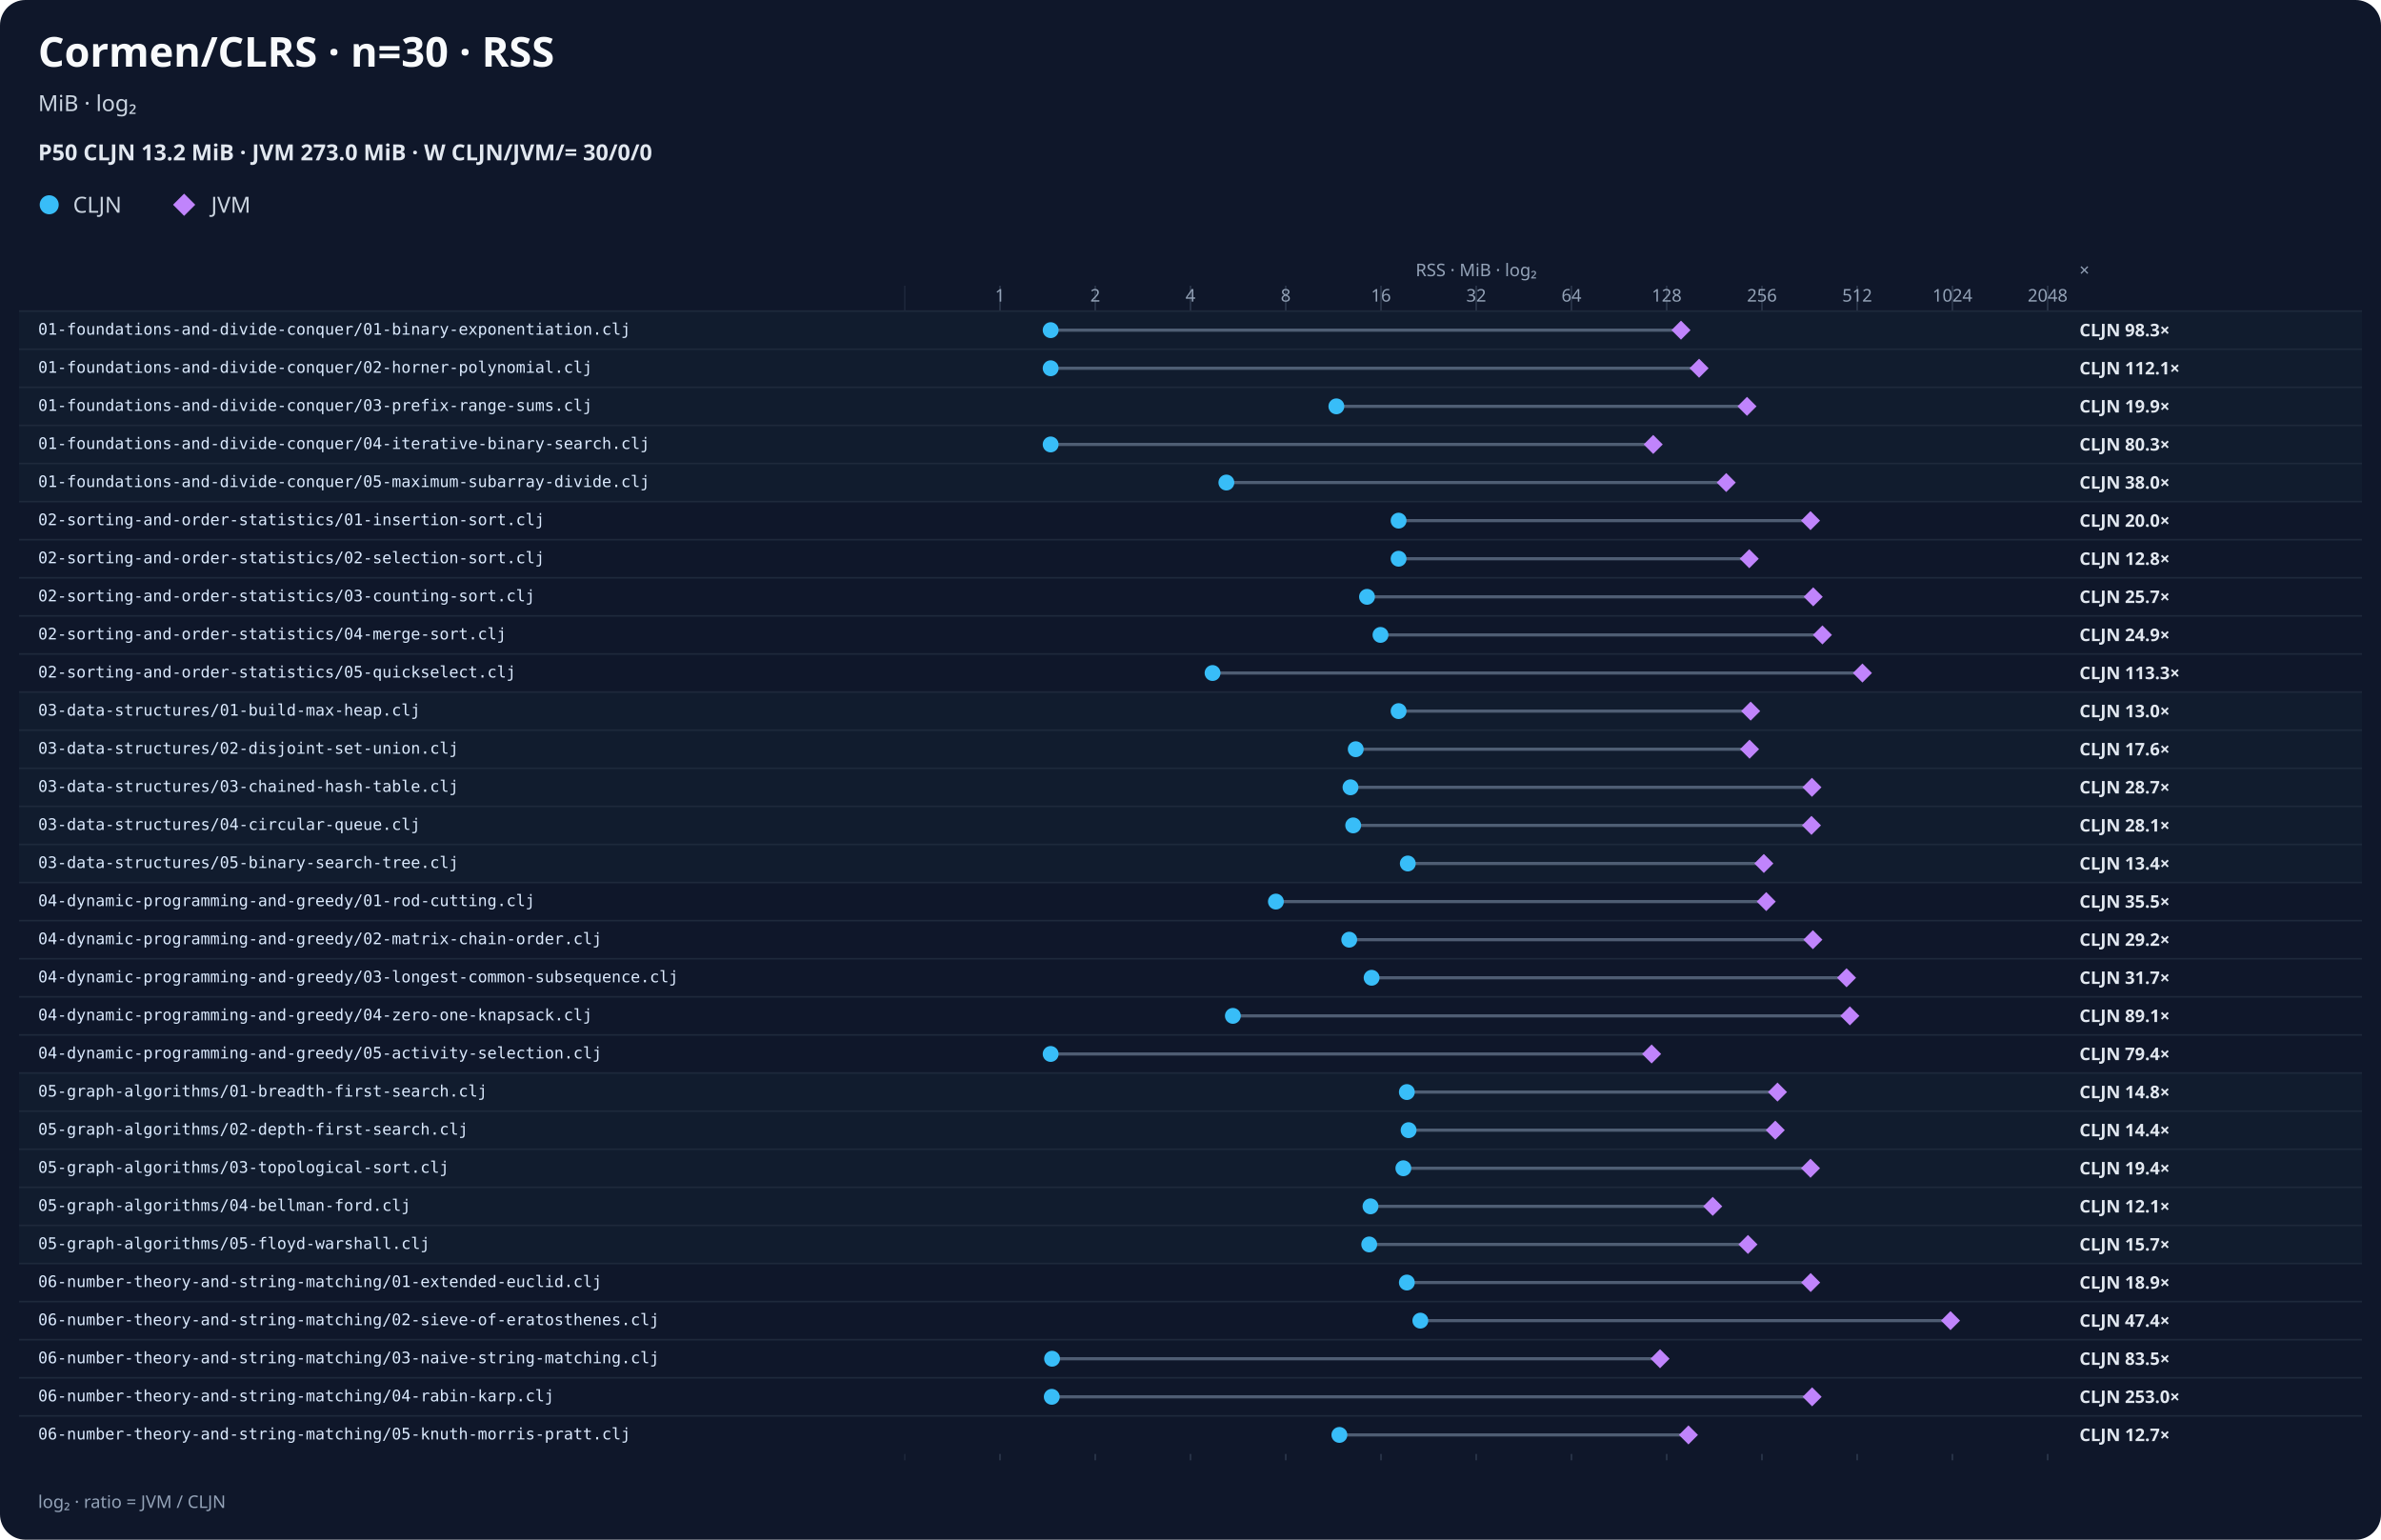
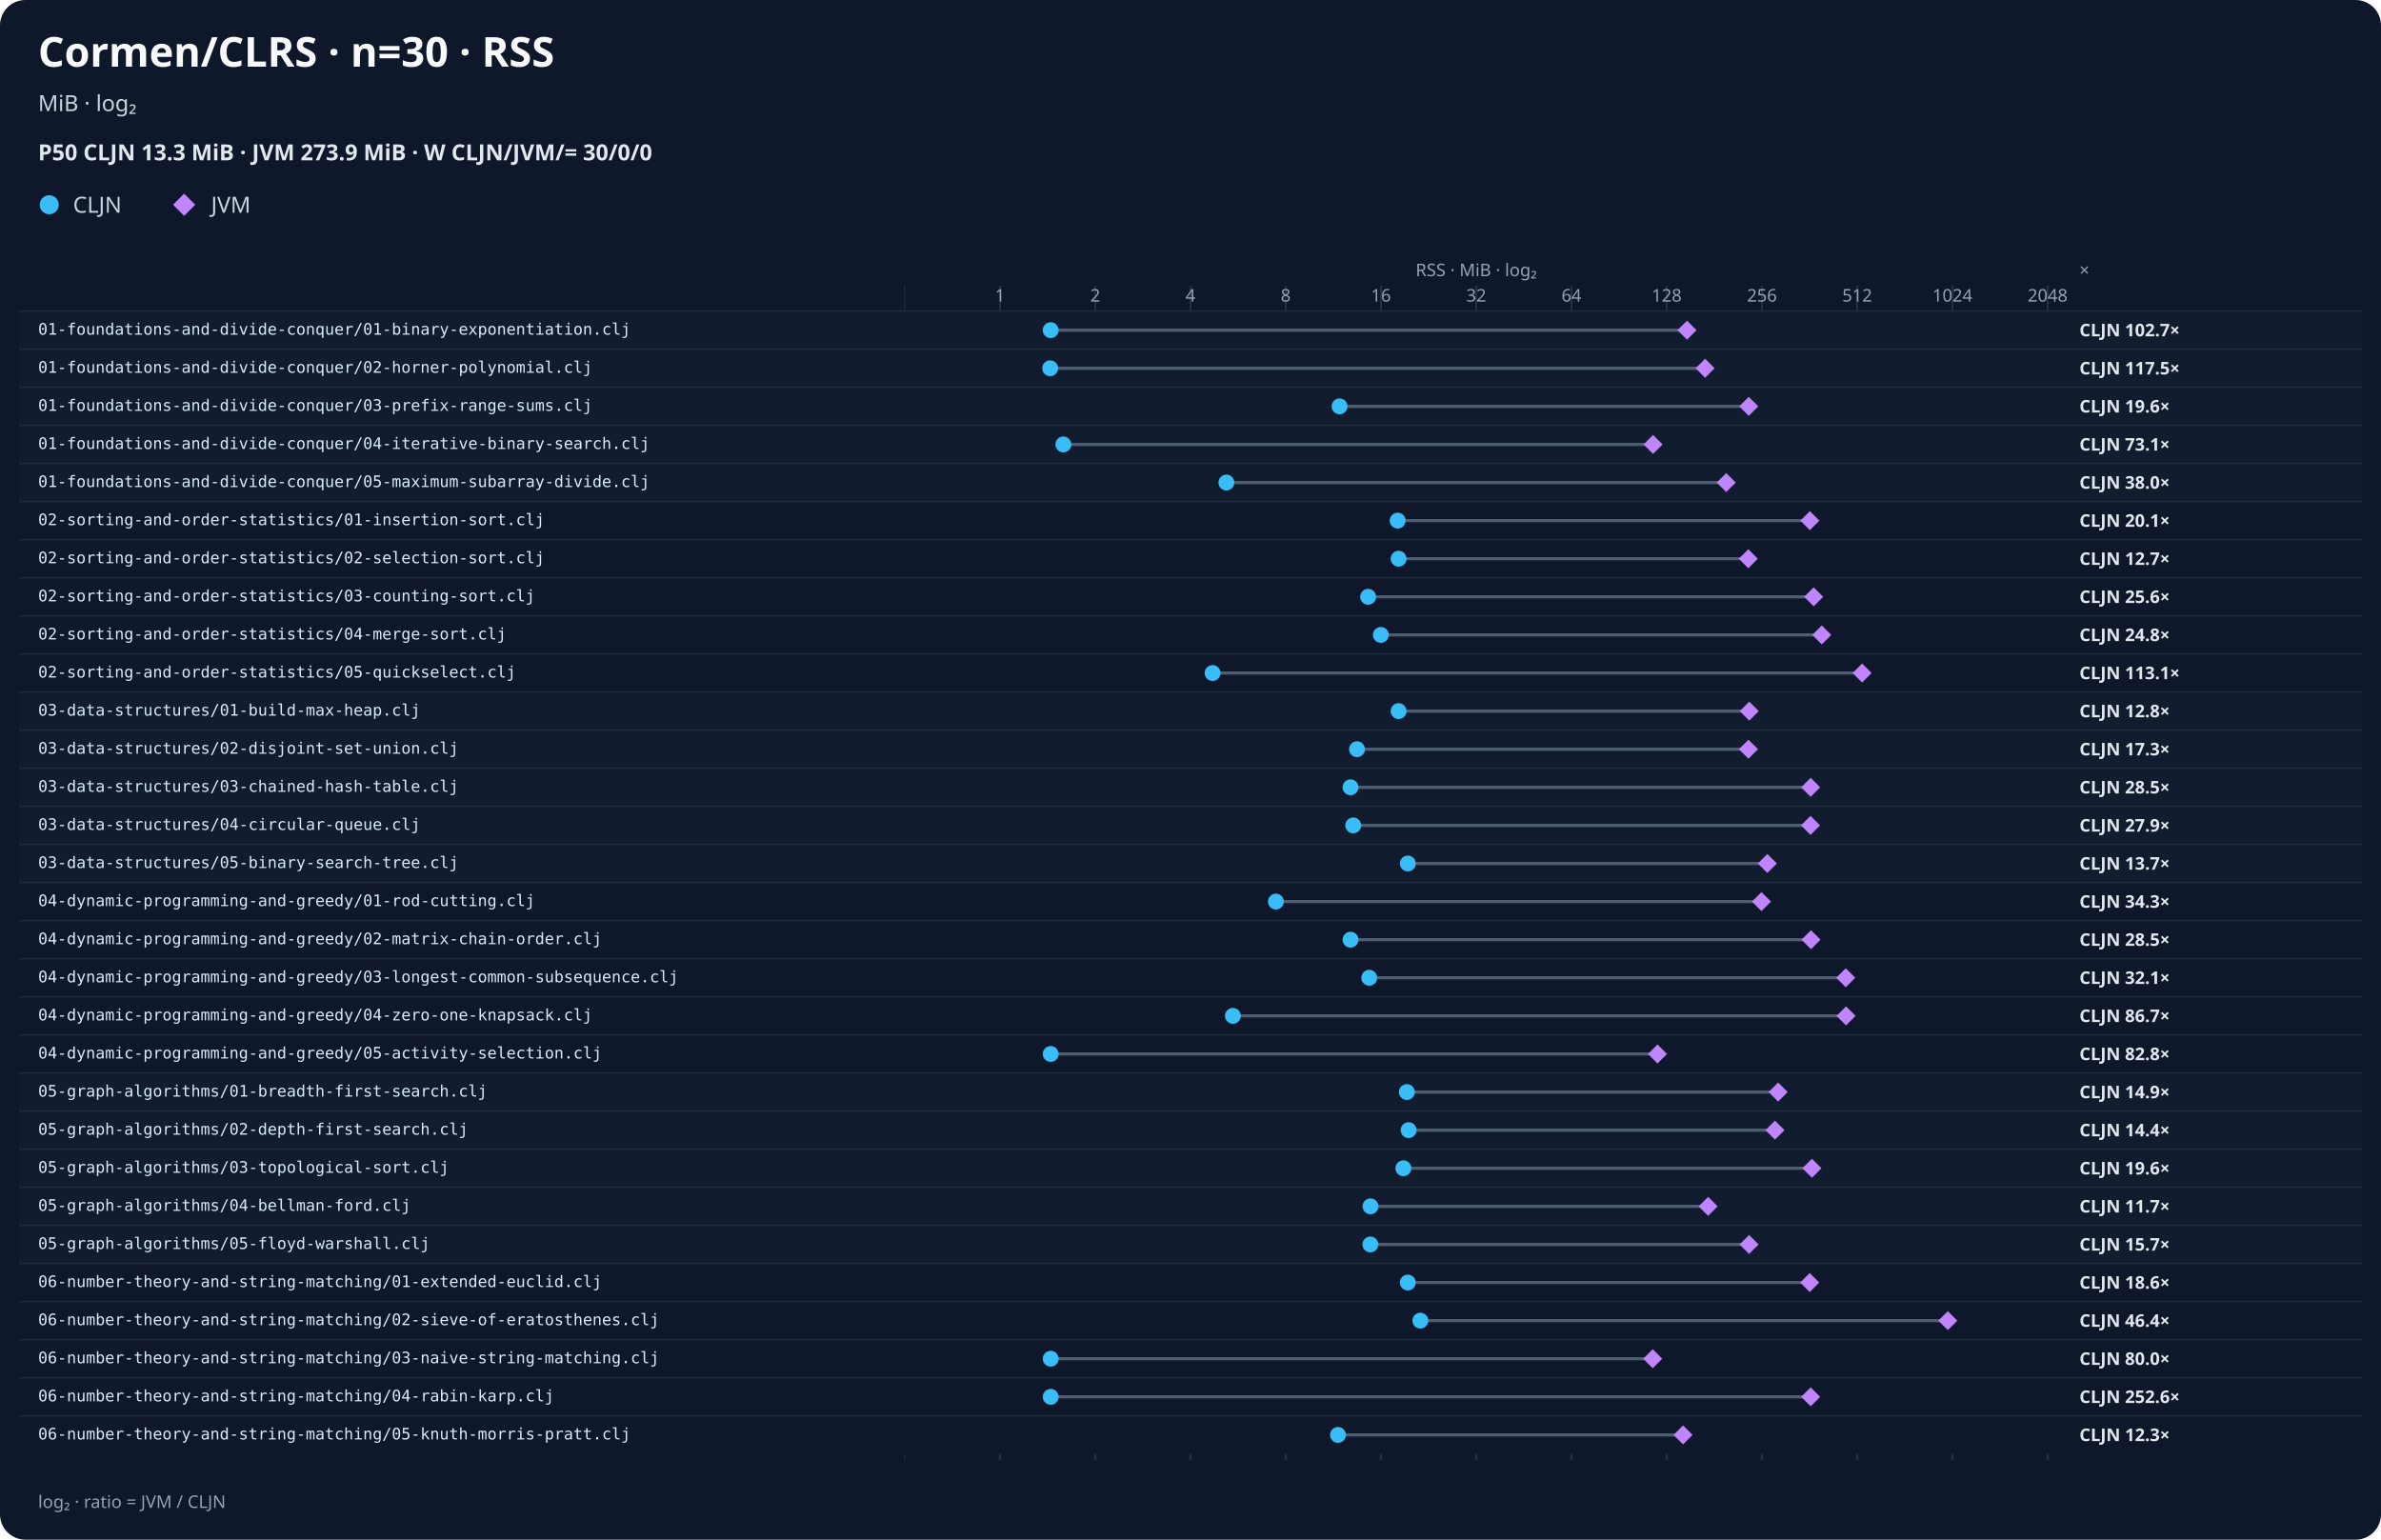
<svg xmlns="http://www.w3.org/2000/svg" width="1500" height="970" viewBox="0 0 1500 970" role="img" aria-labelledby="chart-title chart-desc">
  <style>
.title { fill: #f8fafc; font: 700 26px system-ui, sans-serif; }
.subtitle { fill: #cbd5e1; font: 14px system-ui, sans-serif; }
.summary { fill: #e2e8f0; font: 600 14px system-ui, sans-serif; }
.label { fill: #dbeafe; font: 10px ui-monospace, SFMono-Regular, Consolas, monospace; }
.value { fill: #e2e8f0; font: 600 11px system-ui, sans-serif; }
.axis { fill: #94a3b8; font: 11px system-ui, sans-serif; }
.footer { fill: #94a3b8; font: 11px system-ui, sans-serif; }
</style>
  <rect width="1500" height="970" rx="16" fill="#0f172a" />
  <text x="24" y="42" class="title">Cormen/CLRS · n=30 · RSS</text>
  <text x="24" y="70" class="subtitle">MiB · log₂</text>
-   <text x="24" y="101" class="summary">P50 CLJN 13.2 MiB · JVM 273.0 MiB · W CLJN/JVM/= 30/0/0</text>
+   <text x="24" y="101" class="summary">P50 CLJN 13.3 MiB · JVM 273.9 MiB · W CLJN/JVM/= 30/0/0</text>
  <circle cx="31" cy="129" r="6" fill="#38bdf8" />
  <text x="46" y="134" class="subtitle">CLJN</text>
  <path d="M 116 122 L 123 129 L 116 136 L 109 129 Z" fill="#c084fc" />
  <text x="133" y="134" class="subtitle">JVM</text>
  <text x="930" y="174" class="axis" text-anchor="middle">RSS · MiB · log₂</text>
  <text x="1310" y="174" class="axis">×</text>
  <line x1="570.0" y1="180" x2="570.0" y2="920" stroke="#334155" opacity="0.35" />
  <line x1="630.0" y1="180" x2="630.0" y2="920" stroke="#334155" opacity="0.75" />
  <text x="630.0" y="190" class="axis" text-anchor="middle">1</text>
  <line x1="690.0" y1="180" x2="690.0" y2="920" stroke="#334155" opacity="0.75" />
  <text x="690.0" y="190" class="axis" text-anchor="middle">2</text>
  <line x1="750.0" y1="180" x2="750.0" y2="920" stroke="#334155" opacity="0.75" />
  <text x="750.0" y="190" class="axis" text-anchor="middle">4</text>
  <line x1="810.0" y1="180" x2="810.0" y2="920" stroke="#334155" opacity="0.75" />
  <text x="810.0" y="190" class="axis" text-anchor="middle">8</text>
  <line x1="870.0" y1="180" x2="870.0" y2="920" stroke="#334155" opacity="0.75" />
  <text x="870.0" y="190" class="axis" text-anchor="middle">16</text>
  <line x1="930.0" y1="180" x2="930.0" y2="920" stroke="#334155" opacity="0.75" />
  <text x="930.0" y="190" class="axis" text-anchor="middle">32</text>
  <line x1="990.0" y1="180" x2="990.0" y2="920" stroke="#334155" opacity="0.75" />
  <text x="990.0" y="190" class="axis" text-anchor="middle">64</text>
  <line x1="1050.0" y1="180" x2="1050.0" y2="920" stroke="#334155" opacity="0.75" />
  <text x="1050.0" y="190" class="axis" text-anchor="middle">128</text>
  <line x1="1110.0" y1="180" x2="1110.0" y2="920" stroke="#334155" opacity="0.75" />
  <text x="1110.0" y="190" class="axis" text-anchor="middle">256</text>
  <line x1="1170.0" y1="180" x2="1170.0" y2="920" stroke="#334155" opacity="0.75" />
  <text x="1170.0" y="190" class="axis" text-anchor="middle">512</text>
  <line x1="1230.0" y1="180" x2="1230.0" y2="920" stroke="#334155" opacity="0.75" />
  <text x="1230.0" y="190" class="axis" text-anchor="middle">1024</text>
  <line x1="1290.0" y1="180" x2="1290.0" y2="920" stroke="#334155" opacity="0.75" />
  <text x="1290.0" y="190" class="axis" text-anchor="middle">2048</text>
  <rect x="12" y="196" width="1476" height="24" fill="#111c2e" />
  <line x1="12" y1="196" x2="1488" y2="196" stroke="#1e293b" />
  <text x="24" y="208.0" class="label" dominant-baseline="middle">01-foundations-and-divide-conquer/01-binary-exponentiation.clj</text>
-   <line x1="661.9" y1="208.0" x2="1059.0" y2="208.0" stroke="#64748b" stroke-width="2" opacity="0.75" />
+   <line x1="661.9" y1="208.0" x2="1062.8" y2="208.0" stroke="#64748b" stroke-width="2" opacity="0.75" />
  <circle cx="661.9" cy="208.0" r="5" fill="#38bdf8" />
-   <path d="M 1059.0 202.0 L 1065.0 208.0 L 1059.0 214.0 L 1053.0 208.0 Z" fill="#c084fc" />
-   <text x="1310" y="208.0" class="value" dominant-baseline="middle">CLJN 98.3×</text>
+   <path d="M 1062.8 202.0 L 1068.8 208.0 L 1062.8 214.0 L 1056.8 208.0 Z" fill="#c084fc" />
+   <text x="1310" y="208.0" class="value" dominant-baseline="middle">CLJN 102.7×</text>
  <rect x="12" y="220" width="1476" height="24" fill="#111c2e" />
  <line x1="12" y1="220" x2="1488" y2="220" stroke="#1e293b" />
  <text x="24" y="232.0" class="label" dominant-baseline="middle">01-foundations-and-divide-conquer/02-horner-polynomial.clj</text>
-   <line x1="661.9" y1="232.0" x2="1070.4" y2="232.0" stroke="#64748b" stroke-width="2" opacity="0.75" />
-   <circle cx="661.9" cy="232.0" r="5" fill="#38bdf8" />
-   <path d="M 1070.4 226.0 L 1076.4 232.0 L 1070.4 238.0 L 1064.4 232.0 Z" fill="#c084fc" />
-   <text x="1310" y="232.0" class="value" dominant-baseline="middle">CLJN 112.1×</text>
+   <line x1="661.6" y1="232.0" x2="1074.2" y2="232.0" stroke="#64748b" stroke-width="2" opacity="0.75" />
+   <circle cx="661.6" cy="232.0" r="5" fill="#38bdf8" />
+   <path d="M 1074.2 226.0 L 1080.2 232.0 L 1074.2 238.0 L 1068.2 232.0 Z" fill="#c084fc" />
+   <text x="1310" y="232.0" class="value" dominant-baseline="middle">CLJN 117.5×</text>
  <rect x="12" y="244" width="1476" height="24" fill="#111c2e" />
  <line x1="12" y1="244" x2="1488" y2="244" stroke="#1e293b" />
  <text x="24" y="256.0" class="label" dominant-baseline="middle">01-foundations-and-divide-conquer/03-prefix-range-sums.clj</text>
-   <line x1="841.9" y1="256.0" x2="1100.6" y2="256.0" stroke="#64748b" stroke-width="2" opacity="0.75" />
-   <circle cx="841.9" cy="256.0" r="5" fill="#38bdf8" />
-   <path d="M 1100.6 250.0 L 1106.6 256.0 L 1100.6 262.0 L 1094.6 256.0 Z" fill="#c084fc" />
-   <text x="1310" y="256.0" class="value" dominant-baseline="middle">CLJN 19.9×</text>
+   <line x1="843.9" y1="256.0" x2="1101.7" y2="256.0" stroke="#64748b" stroke-width="2" opacity="0.75" />
+   <circle cx="843.9" cy="256.0" r="5" fill="#38bdf8" />
+   <path d="M 1101.7 250.0 L 1107.7 256.0 L 1101.7 262.0 L 1095.7 256.0 Z" fill="#c084fc" />
+   <text x="1310" y="256.0" class="value" dominant-baseline="middle">CLJN 19.6×</text>
  <rect x="12" y="268" width="1476" height="24" fill="#111c2e" />
  <line x1="12" y1="268" x2="1488" y2="268" stroke="#1e293b" />
  <text x="24" y="280.0" class="label" dominant-baseline="middle">01-foundations-and-divide-conquer/04-iterative-binary-search.clj</text>
-   <line x1="661.9" y1="280.0" x2="1041.5" y2="280.0" stroke="#64748b" stroke-width="2" opacity="0.75" />
-   <circle cx="661.9" cy="280.0" r="5" fill="#38bdf8" />
-   <path d="M 1041.5 274.0 L 1047.5 280.0 L 1041.5 286.0 L 1035.5 280.0 Z" fill="#c084fc" />
-   <text x="1310" y="280.0" class="value" dominant-baseline="middle">CLJN 80.3×</text>
+   <line x1="669.9" y1="280.0" x2="1041.4" y2="280.0" stroke="#64748b" stroke-width="2" opacity="0.75" />
+   <circle cx="669.9" cy="280.0" r="5" fill="#38bdf8" />
+   <path d="M 1041.4 274.0 L 1047.4 280.0 L 1041.4 286.0 L 1035.4 280.0 Z" fill="#c084fc" />
+   <text x="1310" y="280.0" class="value" dominant-baseline="middle">CLJN 73.1×</text>
  <rect x="12" y="292" width="1476" height="24" fill="#111c2e" />
  <line x1="12" y1="292" x2="1488" y2="292" stroke="#1e293b" />
  <text x="24" y="304.0" class="label" dominant-baseline="middle">01-foundations-and-divide-conquer/05-maximum-subarray-divide.clj</text>
  <line x1="772.6" y1="304.0" x2="1087.5" y2="304.0" stroke="#64748b" stroke-width="2" opacity="0.75" />
  <circle cx="772.6" cy="304.0" r="5" fill="#38bdf8" />
  <path d="M 1087.5 298.0 L 1093.5 304.0 L 1087.5 310.0 L 1081.5 304.0 Z" fill="#c084fc" />
  <text x="1310" y="304.0" class="value" dominant-baseline="middle">CLJN 38.0×</text>
  <rect x="12" y="316" width="1476" height="24" fill="#0f172a" />
  <line x1="12" y1="316" x2="1488" y2="316" stroke="#1e293b" />
  <text x="24" y="328.0" class="label" dominant-baseline="middle">02-sorting-and-order-statistics/01-insertion-sort.clj</text>
-   <line x1="881.1" y1="328.0" x2="1140.6" y2="328.0" stroke="#64748b" stroke-width="2" opacity="0.75" />
-   <circle cx="881.1" cy="328.0" r="5" fill="#38bdf8" />
-   <path d="M 1140.6 322.0 L 1146.6 328.0 L 1140.6 334.0 L 1134.6 328.0 Z" fill="#c084fc" />
-   <text x="1310" y="328.0" class="value" dominant-baseline="middle">CLJN 20.0×</text>
+   <line x1="880.5" y1="328.0" x2="1140.2" y2="328.0" stroke="#64748b" stroke-width="2" opacity="0.75" />
+   <circle cx="880.5" cy="328.0" r="5" fill="#38bdf8" />
+   <path d="M 1140.2 322.0 L 1146.2 328.0 L 1140.2 334.0 L 1134.2 328.0 Z" fill="#c084fc" />
+   <text x="1310" y="328.0" class="value" dominant-baseline="middle">CLJN 20.1×</text>
  <rect x="12" y="340" width="1476" height="24" fill="#0f172a" />
  <line x1="12" y1="340" x2="1488" y2="340" stroke="#1e293b" />
  <text x="24" y="352.0" class="label" dominant-baseline="middle">02-sorting-and-order-statistics/02-selection-sort.clj</text>
-   <line x1="881.1" y1="352.0" x2="1102.0" y2="352.0" stroke="#64748b" stroke-width="2" opacity="0.75" />
+   <line x1="881.1" y1="352.0" x2="1101.4" y2="352.0" stroke="#64748b" stroke-width="2" opacity="0.75" />
  <circle cx="881.1" cy="352.0" r="5" fill="#38bdf8" />
-   <path d="M 1102.0 346.0 L 1108.0 352.0 L 1102.0 358.0 L 1096.0 352.0 Z" fill="#c084fc" />
-   <text x="1310" y="352.0" class="value" dominant-baseline="middle">CLJN 12.8×</text>
+   <path d="M 1101.4 346.0 L 1107.4 352.0 L 1101.4 358.0 L 1095.4 352.0 Z" fill="#c084fc" />
+   <text x="1310" y="352.0" class="value" dominant-baseline="middle">CLJN 12.7×</text>
  <rect x="12" y="364" width="1476" height="24" fill="#0f172a" />
  <line x1="12" y1="364" x2="1488" y2="364" stroke="#1e293b" />
  <text x="24" y="376.0" class="label" dominant-baseline="middle">02-sorting-and-order-statistics/03-counting-sort.clj</text>
-   <line x1="861.2" y1="376.0" x2="1142.3" y2="376.0" stroke="#64748b" stroke-width="2" opacity="0.75" />
-   <circle cx="861.2" cy="376.0" r="5" fill="#38bdf8" />
-   <path d="M 1142.3 370.0 L 1148.3 376.0 L 1142.3 382.0 L 1136.3 376.0 Z" fill="#c084fc" />
-   <text x="1310" y="376.0" class="value" dominant-baseline="middle">CLJN 25.7×</text>
+   <line x1="861.9" y1="376.0" x2="1142.6" y2="376.0" stroke="#64748b" stroke-width="2" opacity="0.75" />
+   <circle cx="861.9" cy="376.0" r="5" fill="#38bdf8" />
+   <path d="M 1142.6 370.0 L 1148.6 376.0 L 1142.6 382.0 L 1136.6 376.0 Z" fill="#c084fc" />
+   <text x="1310" y="376.0" class="value" dominant-baseline="middle">CLJN 25.6×</text>
  <rect x="12" y="388" width="1476" height="24" fill="#0f172a" />
  <line x1="12" y1="388" x2="1488" y2="388" stroke="#1e293b" />
  <text x="24" y="400.0" class="label" dominant-baseline="middle">02-sorting-and-order-statistics/04-merge-sort.clj</text>
-   <line x1="869.7" y1="400.0" x2="1148.1" y2="400.0" stroke="#64748b" stroke-width="2" opacity="0.75" />
-   <circle cx="869.7" cy="400.0" r="5" fill="#38bdf8" />
-   <path d="M 1148.1 394.0 L 1154.1 400.0 L 1148.1 406.0 L 1142.1 400.0 Z" fill="#c084fc" />
-   <text x="1310" y="400.0" class="value" dominant-baseline="middle">CLJN 24.9×</text>
+   <line x1="869.9" y1="400.0" x2="1147.7" y2="400.0" stroke="#64748b" stroke-width="2" opacity="0.75" />
+   <circle cx="869.9" cy="400.0" r="5" fill="#38bdf8" />
+   <path d="M 1147.7 394.0 L 1153.7 400.0 L 1147.7 406.0 L 1141.7 400.0 Z" fill="#c084fc" />
+   <text x="1310" y="400.0" class="value" dominant-baseline="middle">CLJN 24.8×</text>
  <rect x="12" y="412" width="1476" height="24" fill="#0f172a" />
  <line x1="12" y1="412" x2="1488" y2="412" stroke="#1e293b" />
  <text x="24" y="424.0" class="label" dominant-baseline="middle">02-sorting-and-order-statistics/05-quickselect.clj</text>
-   <line x1="763.9" y1="424.0" x2="1173.3" y2="424.0" stroke="#64748b" stroke-width="2" opacity="0.75" />
+   <line x1="763.9" y1="424.0" x2="1173.1" y2="424.0" stroke="#64748b" stroke-width="2" opacity="0.75" />
  <circle cx="763.9" cy="424.0" r="5" fill="#38bdf8" />
-   <path d="M 1173.3 418.0 L 1179.3 424.0 L 1173.3 430.0 L 1167.3 424.0 Z" fill="#c084fc" />
-   <text x="1310" y="424.0" class="value" dominant-baseline="middle">CLJN 113.3×</text>
+   <path d="M 1173.1 418.0 L 1179.1 424.0 L 1173.1 430.0 L 1167.1 424.0 Z" fill="#c084fc" />
+   <text x="1310" y="424.0" class="value" dominant-baseline="middle">CLJN 113.1×</text>
  <rect x="12" y="436" width="1476" height="24" fill="#111c2e" />
  <line x1="12" y1="436" x2="1488" y2="436" stroke="#1e293b" />
  <text x="24" y="448.0" class="label" dominant-baseline="middle">03-data-structures/01-build-max-heap.clj</text>
-   <line x1="881.1" y1="448.0" x2="1102.9" y2="448.0" stroke="#64748b" stroke-width="2" opacity="0.75" />
+   <line x1="881.1" y1="448.0" x2="1102.0" y2="448.0" stroke="#64748b" stroke-width="2" opacity="0.75" />
  <circle cx="881.1" cy="448.0" r="5" fill="#38bdf8" />
-   <path d="M 1102.9 442.0 L 1108.9 448.0 L 1102.9 454.0 L 1096.9 448.0 Z" fill="#c084fc" />
-   <text x="1310" y="448.0" class="value" dominant-baseline="middle">CLJN 13.0×</text>
+   <path d="M 1102.0 442.0 L 1108.0 448.0 L 1102.0 454.0 L 1096.0 448.0 Z" fill="#c084fc" />
+   <text x="1310" y="448.0" class="value" dominant-baseline="middle">CLJN 12.8×</text>
  <rect x="12" y="460" width="1476" height="24" fill="#111c2e" />
  <line x1="12" y1="460" x2="1488" y2="460" stroke="#1e293b" />
  <text x="24" y="472.0" class="label" dominant-baseline="middle">03-data-structures/02-disjoint-set-union.clj</text>
-   <line x1="854.1" y1="472.0" x2="1102.2" y2="472.0" stroke="#64748b" stroke-width="2" opacity="0.75" />
-   <circle cx="854.1" cy="472.0" r="5" fill="#38bdf8" />
-   <path d="M 1102.2 466.0 L 1108.2 472.0 L 1102.2 478.0 L 1096.2 472.0 Z" fill="#c084fc" />
-   <text x="1310" y="472.0" class="value" dominant-baseline="middle">CLJN 17.6×</text>
+   <line x1="854.9" y1="472.0" x2="1101.5" y2="472.0" stroke="#64748b" stroke-width="2" opacity="0.75" />
+   <circle cx="854.9" cy="472.0" r="5" fill="#38bdf8" />
+   <path d="M 1101.5 466.0 L 1107.5 472.0 L 1101.5 478.0 L 1095.5 472.0 Z" fill="#c084fc" />
+   <text x="1310" y="472.0" class="value" dominant-baseline="middle">CLJN 17.3×</text>
  <rect x="12" y="484" width="1476" height="24" fill="#111c2e" />
  <line x1="12" y1="484" x2="1488" y2="484" stroke="#1e293b" />
  <text x="24" y="496.0" class="label" dominant-baseline="middle">03-data-structures/03-chained-hash-table.clj</text>
-   <line x1="850.8" y1="496.0" x2="1141.5" y2="496.0" stroke="#64748b" stroke-width="2" opacity="0.75" />
+   <line x1="850.8" y1="496.0" x2="1140.7" y2="496.0" stroke="#64748b" stroke-width="2" opacity="0.75" />
  <circle cx="850.8" cy="496.0" r="5" fill="#38bdf8" />
-   <path d="M 1141.5 490.0 L 1147.5 496.0 L 1141.5 502.0 L 1135.5 496.0 Z" fill="#c084fc" />
-   <text x="1310" y="496.0" class="value" dominant-baseline="middle">CLJN 28.7×</text>
+   <path d="M 1140.7 490.0 L 1146.7 496.0 L 1140.7 502.0 L 1134.7 496.0 Z" fill="#c084fc" />
+   <text x="1310" y="496.0" class="value" dominant-baseline="middle">CLJN 28.5×</text>
  <rect x="12" y="508" width="1476" height="24" fill="#111c2e" />
  <line x1="12" y1="508" x2="1488" y2="508" stroke="#1e293b" />
  <text x="24" y="520.0" class="label" dominant-baseline="middle">03-data-structures/04-circular-queue.clj</text>
-   <line x1="852.5" y1="520.0" x2="1141.2" y2="520.0" stroke="#64748b" stroke-width="2" opacity="0.75" />
+   <line x1="852.5" y1="520.0" x2="1140.6" y2="520.0" stroke="#64748b" stroke-width="2" opacity="0.75" />
  <circle cx="852.5" cy="520.0" r="5" fill="#38bdf8" />
-   <path d="M 1141.2 514.0 L 1147.2 520.0 L 1141.2 526.0 L 1135.2 520.0 Z" fill="#c084fc" />
-   <text x="1310" y="520.0" class="value" dominant-baseline="middle">CLJN 28.1×</text>
+   <path d="M 1140.6 514.0 L 1146.6 520.0 L 1140.6 526.0 L 1134.6 520.0 Z" fill="#c084fc" />
+   <text x="1310" y="520.0" class="value" dominant-baseline="middle">CLJN 27.9×</text>
  <rect x="12" y="532" width="1476" height="24" fill="#111c2e" />
  <line x1="12" y1="532" x2="1488" y2="532" stroke="#1e293b" />
  <text x="24" y="544.0" class="label" dominant-baseline="middle">03-data-structures/05-binary-search-tree.clj</text>
-   <line x1="886.9" y1="544.0" x2="1111.2" y2="544.0" stroke="#64748b" stroke-width="2" opacity="0.75" />
+   <line x1="886.9" y1="544.0" x2="1113.4" y2="544.0" stroke="#64748b" stroke-width="2" opacity="0.75" />
  <circle cx="886.9" cy="544.0" r="5" fill="#38bdf8" />
-   <path d="M 1111.2 538.0 L 1117.2 544.0 L 1111.2 550.0 L 1105.2 544.0 Z" fill="#c084fc" />
-   <text x="1310" y="544.0" class="value" dominant-baseline="middle">CLJN 13.4×</text>
+   <path d="M 1113.4 538.0 L 1119.4 544.0 L 1113.4 550.0 L 1107.4 544.0 Z" fill="#c084fc" />
+   <text x="1310" y="544.0" class="value" dominant-baseline="middle">CLJN 13.7×</text>
  <rect x="12" y="556" width="1476" height="24" fill="#0f172a" />
  <line x1="12" y1="556" x2="1488" y2="556" stroke="#1e293b" />
  <text x="24" y="568.0" class="label" dominant-baseline="middle">04-dynamic-programming-and-greedy/01-rod-cutting.clj</text>
-   <line x1="803.8" y1="568.0" x2="1112.7" y2="568.0" stroke="#64748b" stroke-width="2" opacity="0.75" />
+   <line x1="803.8" y1="568.0" x2="1109.7" y2="568.0" stroke="#64748b" stroke-width="2" opacity="0.75" />
  <circle cx="803.8" cy="568.0" r="5" fill="#38bdf8" />
-   <path d="M 1112.7 562.0 L 1118.7 568.0 L 1112.7 574.0 L 1106.7 568.0 Z" fill="#c084fc" />
-   <text x="1310" y="568.0" class="value" dominant-baseline="middle">CLJN 35.5×</text>
+   <path d="M 1109.7 562.0 L 1115.7 568.0 L 1109.7 574.0 L 1103.7 568.0 Z" fill="#c084fc" />
+   <text x="1310" y="568.0" class="value" dominant-baseline="middle">CLJN 34.3×</text>
  <rect x="12" y="580" width="1476" height="24" fill="#0f172a" />
  <line x1="12" y1="580" x2="1488" y2="580" stroke="#1e293b" />
  <text x="24" y="592.0" class="label" dominant-baseline="middle">04-dynamic-programming-and-greedy/02-matrix-chain-order.clj</text>
-   <line x1="850.0" y1="592.0" x2="1142.1" y2="592.0" stroke="#64748b" stroke-width="2" opacity="0.75" />
-   <circle cx="850.0" cy="592.0" r="5" fill="#38bdf8" />
-   <path d="M 1142.1 586.0 L 1148.1 592.0 L 1142.1 598.0 L 1136.1 592.0 Z" fill="#c084fc" />
-   <text x="1310" y="592.0" class="value" dominant-baseline="middle">CLJN 29.2×</text>
+   <line x1="850.8" y1="592.0" x2="1140.9" y2="592.0" stroke="#64748b" stroke-width="2" opacity="0.75" />
+   <circle cx="850.8" cy="592.0" r="5" fill="#38bdf8" />
+   <path d="M 1140.9 586.0 L 1146.9 592.0 L 1140.9 598.0 L 1134.9 592.0 Z" fill="#c084fc" />
+   <text x="1310" y="592.0" class="value" dominant-baseline="middle">CLJN 28.5×</text>
  <rect x="12" y="604" width="1476" height="24" fill="#0f172a" />
  <line x1="12" y1="604" x2="1488" y2="604" stroke="#1e293b" />
  <text x="24" y="616.0" class="label" dominant-baseline="middle">04-dynamic-programming-and-greedy/03-longest-common-subsequence.clj</text>
-   <line x1="864.1" y1="616.0" x2="1163.3" y2="616.0" stroke="#64748b" stroke-width="2" opacity="0.75" />
-   <circle cx="864.1" cy="616.0" r="5" fill="#38bdf8" />
-   <path d="M 1163.3 610.0 L 1169.3 616.0 L 1163.3 622.0 L 1157.3 616.0 Z" fill="#c084fc" />
-   <text x="1310" y="616.0" class="value" dominant-baseline="middle">CLJN 31.7×</text>
+   <line x1="862.6" y1="616.0" x2="1162.8" y2="616.0" stroke="#64748b" stroke-width="2" opacity="0.75" />
+   <circle cx="862.6" cy="616.0" r="5" fill="#38bdf8" />
+   <path d="M 1162.8 610.0 L 1168.8 616.0 L 1162.8 622.0 L 1156.8 616.0 Z" fill="#c084fc" />
+   <text x="1310" y="616.0" class="value" dominant-baseline="middle">CLJN 32.1×</text>
  <rect x="12" y="628" width="1476" height="24" fill="#0f172a" />
  <line x1="12" y1="628" x2="1488" y2="628" stroke="#1e293b" />
  <text x="24" y="640.0" class="label" dominant-baseline="middle">04-dynamic-programming-and-greedy/04-zero-one-knapsack.clj</text>
-   <line x1="776.7" y1="640.0" x2="1165.4" y2="640.0" stroke="#64748b" stroke-width="2" opacity="0.75" />
+   <line x1="776.7" y1="640.0" x2="1163.0" y2="640.0" stroke="#64748b" stroke-width="2" opacity="0.75" />
  <circle cx="776.7" cy="640.0" r="5" fill="#38bdf8" />
-   <path d="M 1165.4 634.0 L 1171.4 640.0 L 1165.4 646.0 L 1159.4 640.0 Z" fill="#c084fc" />
-   <text x="1310" y="640.0" class="value" dominant-baseline="middle">CLJN 89.1×</text>
+   <path d="M 1163.0 634.0 L 1169.0 640.0 L 1163.0 646.0 L 1157.0 640.0 Z" fill="#c084fc" />
+   <text x="1310" y="640.0" class="value" dominant-baseline="middle">CLJN 86.7×</text>
  <rect x="12" y="652" width="1476" height="24" fill="#0f172a" />
  <line x1="12" y1="652" x2="1488" y2="652" stroke="#1e293b" />
  <text x="24" y="664.0" class="label" dominant-baseline="middle">04-dynamic-programming-and-greedy/05-activity-selection.clj</text>
-   <line x1="661.9" y1="664.0" x2="1040.5" y2="664.0" stroke="#64748b" stroke-width="2" opacity="0.75" />
+   <line x1="661.9" y1="664.0" x2="1044.2" y2="664.0" stroke="#64748b" stroke-width="2" opacity="0.75" />
  <circle cx="661.9" cy="664.0" r="5" fill="#38bdf8" />
-   <path d="M 1040.5 658.0 L 1046.5 664.0 L 1040.5 670.0 L 1034.5 664.0 Z" fill="#c084fc" />
-   <text x="1310" y="664.0" class="value" dominant-baseline="middle">CLJN 79.4×</text>
+   <path d="M 1044.2 658.0 L 1050.2 664.0 L 1044.2 670.0 L 1038.2 664.0 Z" fill="#c084fc" />
+   <text x="1310" y="664.0" class="value" dominant-baseline="middle">CLJN 82.8×</text>
  <rect x="12" y="676" width="1476" height="24" fill="#111c2e" />
  <line x1="12" y1="676" x2="1488" y2="676" stroke="#1e293b" />
  <text x="24" y="688.0" class="label" dominant-baseline="middle">05-graph-algorithms/01-breadth-first-search.clj</text>
-   <line x1="886.3" y1="688.0" x2="1119.8" y2="688.0" stroke="#64748b" stroke-width="2" opacity="0.75" />
+   <line x1="886.3" y1="688.0" x2="1120.2" y2="688.0" stroke="#64748b" stroke-width="2" opacity="0.75" />
  <circle cx="886.3" cy="688.0" r="5" fill="#38bdf8" />
-   <path d="M 1119.8 682.0 L 1125.8 688.0 L 1119.8 694.0 L 1113.8 688.0 Z" fill="#c084fc" />
-   <text x="1310" y="688.0" class="value" dominant-baseline="middle">CLJN 14.8×</text>
+   <path d="M 1120.2 682.0 L 1126.2 688.0 L 1120.2 694.0 L 1114.2 688.0 Z" fill="#c084fc" />
+   <text x="1310" y="688.0" class="value" dominant-baseline="middle">CLJN 14.9×</text>
  <rect x="12" y="700" width="1476" height="24" fill="#111c2e" />
  <line x1="12" y1="700" x2="1488" y2="700" stroke="#1e293b" />
  <text x="24" y="712.0" class="label" dominant-baseline="middle">05-graph-algorithms/02-depth-first-search.clj</text>
-   <line x1="887.4" y1="712.0" x2="1118.4" y2="712.0" stroke="#64748b" stroke-width="2" opacity="0.75" />
+   <line x1="887.4" y1="712.0" x2="1118.2" y2="712.0" stroke="#64748b" stroke-width="2" opacity="0.75" />
  <circle cx="887.4" cy="712.0" r="5" fill="#38bdf8" />
-   <path d="M 1118.4 706.0 L 1124.4 712.0 L 1118.4 718.0 L 1112.4 712.0 Z" fill="#c084fc" />
+   <path d="M 1118.2 706.0 L 1124.2 712.0 L 1118.2 718.0 L 1112.2 712.0 Z" fill="#c084fc" />
  <text x="1310" y="712.0" class="value" dominant-baseline="middle">CLJN 14.4×</text>
  <rect x="12" y="724" width="1476" height="24" fill="#111c2e" />
  <line x1="12" y1="724" x2="1488" y2="724" stroke="#1e293b" />
  <text x="24" y="736.0" class="label" dominant-baseline="middle">05-graph-algorithms/03-topological-sort.clj</text>
-   <line x1="884.1" y1="736.0" x2="1140.6" y2="736.0" stroke="#64748b" stroke-width="2" opacity="0.75" />
+   <line x1="884.1" y1="736.0" x2="1141.5" y2="736.0" stroke="#64748b" stroke-width="2" opacity="0.75" />
  <circle cx="884.1" cy="736.0" r="5" fill="#38bdf8" />
-   <path d="M 1140.6 730.0 L 1146.6 736.0 L 1140.6 742.0 L 1134.6 736.0 Z" fill="#c084fc" />
-   <text x="1310" y="736.0" class="value" dominant-baseline="middle">CLJN 19.4×</text>
+   <path d="M 1141.5 730.0 L 1147.5 736.0 L 1141.5 742.0 L 1135.5 736.0 Z" fill="#c084fc" />
+   <text x="1310" y="736.0" class="value" dominant-baseline="middle">CLJN 19.6×</text>
  <rect x="12" y="748" width="1476" height="24" fill="#111c2e" />
  <line x1="12" y1="748" x2="1488" y2="748" stroke="#1e293b" />
  <text x="24" y="760.0" class="label" dominant-baseline="middle">05-graph-algorithms/04-bellman-ford.clj</text>
-   <line x1="863.4" y1="760.0" x2="1079.0" y2="760.0" stroke="#64748b" stroke-width="2" opacity="0.75" />
+   <line x1="863.4" y1="760.0" x2="1076.1" y2="760.0" stroke="#64748b" stroke-width="2" opacity="0.75" />
  <circle cx="863.4" cy="760.0" r="5" fill="#38bdf8" />
-   <path d="M 1079.0 754.0 L 1085.0 760.0 L 1079.0 766.0 L 1073.0 760.0 Z" fill="#c084fc" />
-   <text x="1310" y="760.0" class="value" dominant-baseline="middle">CLJN 12.1×</text>
+   <path d="M 1076.1 754.0 L 1082.1 760.0 L 1076.1 766.0 L 1070.1 760.0 Z" fill="#c084fc" />
+   <text x="1310" y="760.0" class="value" dominant-baseline="middle">CLJN 11.7×</text>
  <rect x="12" y="772" width="1476" height="24" fill="#111c2e" />
  <line x1="12" y1="772" x2="1488" y2="772" stroke="#1e293b" />
  <text x="24" y="784.0" class="label" dominant-baseline="middle">05-graph-algorithms/05-floyd-warshall.clj</text>
-   <line x1="862.6" y1="784.0" x2="1101.2" y2="784.0" stroke="#64748b" stroke-width="2" opacity="0.75" />
-   <circle cx="862.6" cy="784.0" r="5" fill="#38bdf8" />
-   <path d="M 1101.2 778.0 L 1107.2 784.0 L 1101.2 790.0 L 1095.2 784.0 Z" fill="#c084fc" />
+   <line x1="863.3" y1="784.0" x2="1101.9" y2="784.0" stroke="#64748b" stroke-width="2" opacity="0.75" />
+   <circle cx="863.3" cy="784.0" r="5" fill="#38bdf8" />
+   <path d="M 1101.9 778.0 L 1107.9 784.0 L 1101.9 790.0 L 1095.9 784.0 Z" fill="#c084fc" />
  <text x="1310" y="784.0" class="value" dominant-baseline="middle">CLJN 15.7×</text>
  <rect x="12" y="796" width="1476" height="24" fill="#0f172a" />
  <line x1="12" y1="796" x2="1488" y2="796" stroke="#1e293b" />
  <text x="24" y="808.0" class="label" dominant-baseline="middle">06-number-theory-and-string-matching/01-extended-euclid.clj</text>
-   <line x1="886.3" y1="808.0" x2="1140.7" y2="808.0" stroke="#64748b" stroke-width="2" opacity="0.75" />
-   <circle cx="886.3" cy="808.0" r="5" fill="#38bdf8" />
-   <path d="M 1140.7 802.0 L 1146.7 808.0 L 1140.7 814.0 L 1134.7 808.0 Z" fill="#c084fc" />
-   <text x="1310" y="808.0" class="value" dominant-baseline="middle">CLJN 18.9×</text>
+   <line x1="886.9" y1="808.0" x2="1140.1" y2="808.0" stroke="#64748b" stroke-width="2" opacity="0.75" />
+   <circle cx="886.9" cy="808.0" r="5" fill="#38bdf8" />
+   <path d="M 1140.1 802.0 L 1146.1 808.0 L 1140.1 814.0 L 1134.1 808.0 Z" fill="#c084fc" />
+   <text x="1310" y="808.0" class="value" dominant-baseline="middle">CLJN 18.6×</text>
  <rect x="12" y="820" width="1476" height="24" fill="#0f172a" />
  <line x1="12" y1="820" x2="1488" y2="820" stroke="#1e293b" />
  <text x="24" y="832.0" class="label" dominant-baseline="middle">06-number-theory-and-string-matching/02-sieve-of-eratosthenes.clj</text>
-   <line x1="894.8" y1="832.0" x2="1228.8" y2="832.0" stroke="#64748b" stroke-width="2" opacity="0.75" />
+   <line x1="894.8" y1="832.0" x2="1227.1" y2="832.0" stroke="#64748b" stroke-width="2" opacity="0.75" />
  <circle cx="894.8" cy="832.0" r="5" fill="#38bdf8" />
-   <path d="M 1228.8 826.0 L 1234.8 832.0 L 1228.8 838.0 L 1222.8 832.0 Z" fill="#c084fc" />
-   <text x="1310" y="832.0" class="value" dominant-baseline="middle">CLJN 47.4×</text>
+   <path d="M 1227.1 826.0 L 1233.1 832.0 L 1227.1 838.0 L 1221.1 832.0 Z" fill="#c084fc" />
+   <text x="1310" y="832.0" class="value" dominant-baseline="middle">CLJN 46.4×</text>
  <rect x="12" y="844" width="1476" height="24" fill="#0f172a" />
  <line x1="12" y1="844" x2="1488" y2="844" stroke="#1e293b" />
  <text x="24" y="856.0" class="label" dominant-baseline="middle">06-number-theory-and-string-matching/03-naive-string-matching.clj</text>
-   <line x1="662.8" y1="856.0" x2="1045.8" y2="856.0" stroke="#64748b" stroke-width="2" opacity="0.75" />
-   <circle cx="662.8" cy="856.0" r="5" fill="#38bdf8" />
-   <path d="M 1045.8 850.0 L 1051.8 856.0 L 1045.8 862.0 L 1039.8 856.0 Z" fill="#c084fc" />
-   <text x="1310" y="856.0" class="value" dominant-baseline="middle">CLJN 83.5×</text>
+   <line x1="661.9" y1="856.0" x2="1041.2" y2="856.0" stroke="#64748b" stroke-width="2" opacity="0.75" />
+   <circle cx="661.9" cy="856.0" r="5" fill="#38bdf8" />
+   <path d="M 1041.2 850.0 L 1047.2 856.0 L 1041.2 862.0 L 1035.2 856.0 Z" fill="#c084fc" />
+   <text x="1310" y="856.0" class="value" dominant-baseline="middle">CLJN 80.0×</text>
  <rect x="12" y="868" width="1476" height="24" fill="#0f172a" />
  <line x1="12" y1="868" x2="1488" y2="868" stroke="#1e293b" />
  <text x="24" y="880.0" class="label" dominant-baseline="middle">06-number-theory-and-string-matching/04-rabin-karp.clj</text>
-   <line x1="662.6" y1="880.0" x2="1141.6" y2="880.0" stroke="#64748b" stroke-width="2" opacity="0.75" />
-   <circle cx="662.6" cy="880.0" r="5" fill="#38bdf8" />
-   <path d="M 1141.6 874.0 L 1147.6 880.0 L 1141.6 886.0 L 1135.6 880.0 Z" fill="#c084fc" />
-   <text x="1310" y="880.0" class="value" dominant-baseline="middle">CLJN 253.0×</text>
+   <line x1="661.9" y1="880.0" x2="1140.7" y2="880.0" stroke="#64748b" stroke-width="2" opacity="0.75" />
+   <circle cx="661.9" cy="880.0" r="5" fill="#38bdf8" />
+   <path d="M 1140.7 874.0 L 1146.7 880.0 L 1140.7 886.0 L 1134.7 880.0 Z" fill="#c084fc" />
+   <text x="1310" y="880.0" class="value" dominant-baseline="middle">CLJN 252.6×</text>
  <rect x="12" y="892" width="1476" height="24" fill="#0f172a" />
  <line x1="12" y1="892" x2="1488" y2="892" stroke="#1e293b" />
  <text x="24" y="904.0" class="label" dominant-baseline="middle">06-number-theory-and-string-matching/05-knuth-morris-pratt.clj</text>
-   <line x1="843.8" y1="904.0" x2="1063.7" y2="904.0" stroke="#64748b" stroke-width="2" opacity="0.75" />
-   <circle cx="843.8" cy="904.0" r="5" fill="#38bdf8" />
-   <path d="M 1063.7 898.0 L 1069.7 904.0 L 1063.7 910.0 L 1057.7 904.0 Z" fill="#c084fc" />
-   <text x="1310" y="904.0" class="value" dominant-baseline="middle">CLJN 12.7×</text>
+   <line x1="842.9" y1="904.0" x2="1060.3" y2="904.0" stroke="#64748b" stroke-width="2" opacity="0.75" />
+   <circle cx="842.9" cy="904.0" r="5" fill="#38bdf8" />
+   <path d="M 1060.3 898.0 L 1066.3 904.0 L 1060.3 910.0 L 1054.3 904.0 Z" fill="#c084fc" />
+   <text x="1310" y="904.0" class="value" dominant-baseline="middle">CLJN 12.3×</text>
  <text x="24" y="950" class="footer">log₂ · ratio = JVM / CLJN</text>
</svg>
